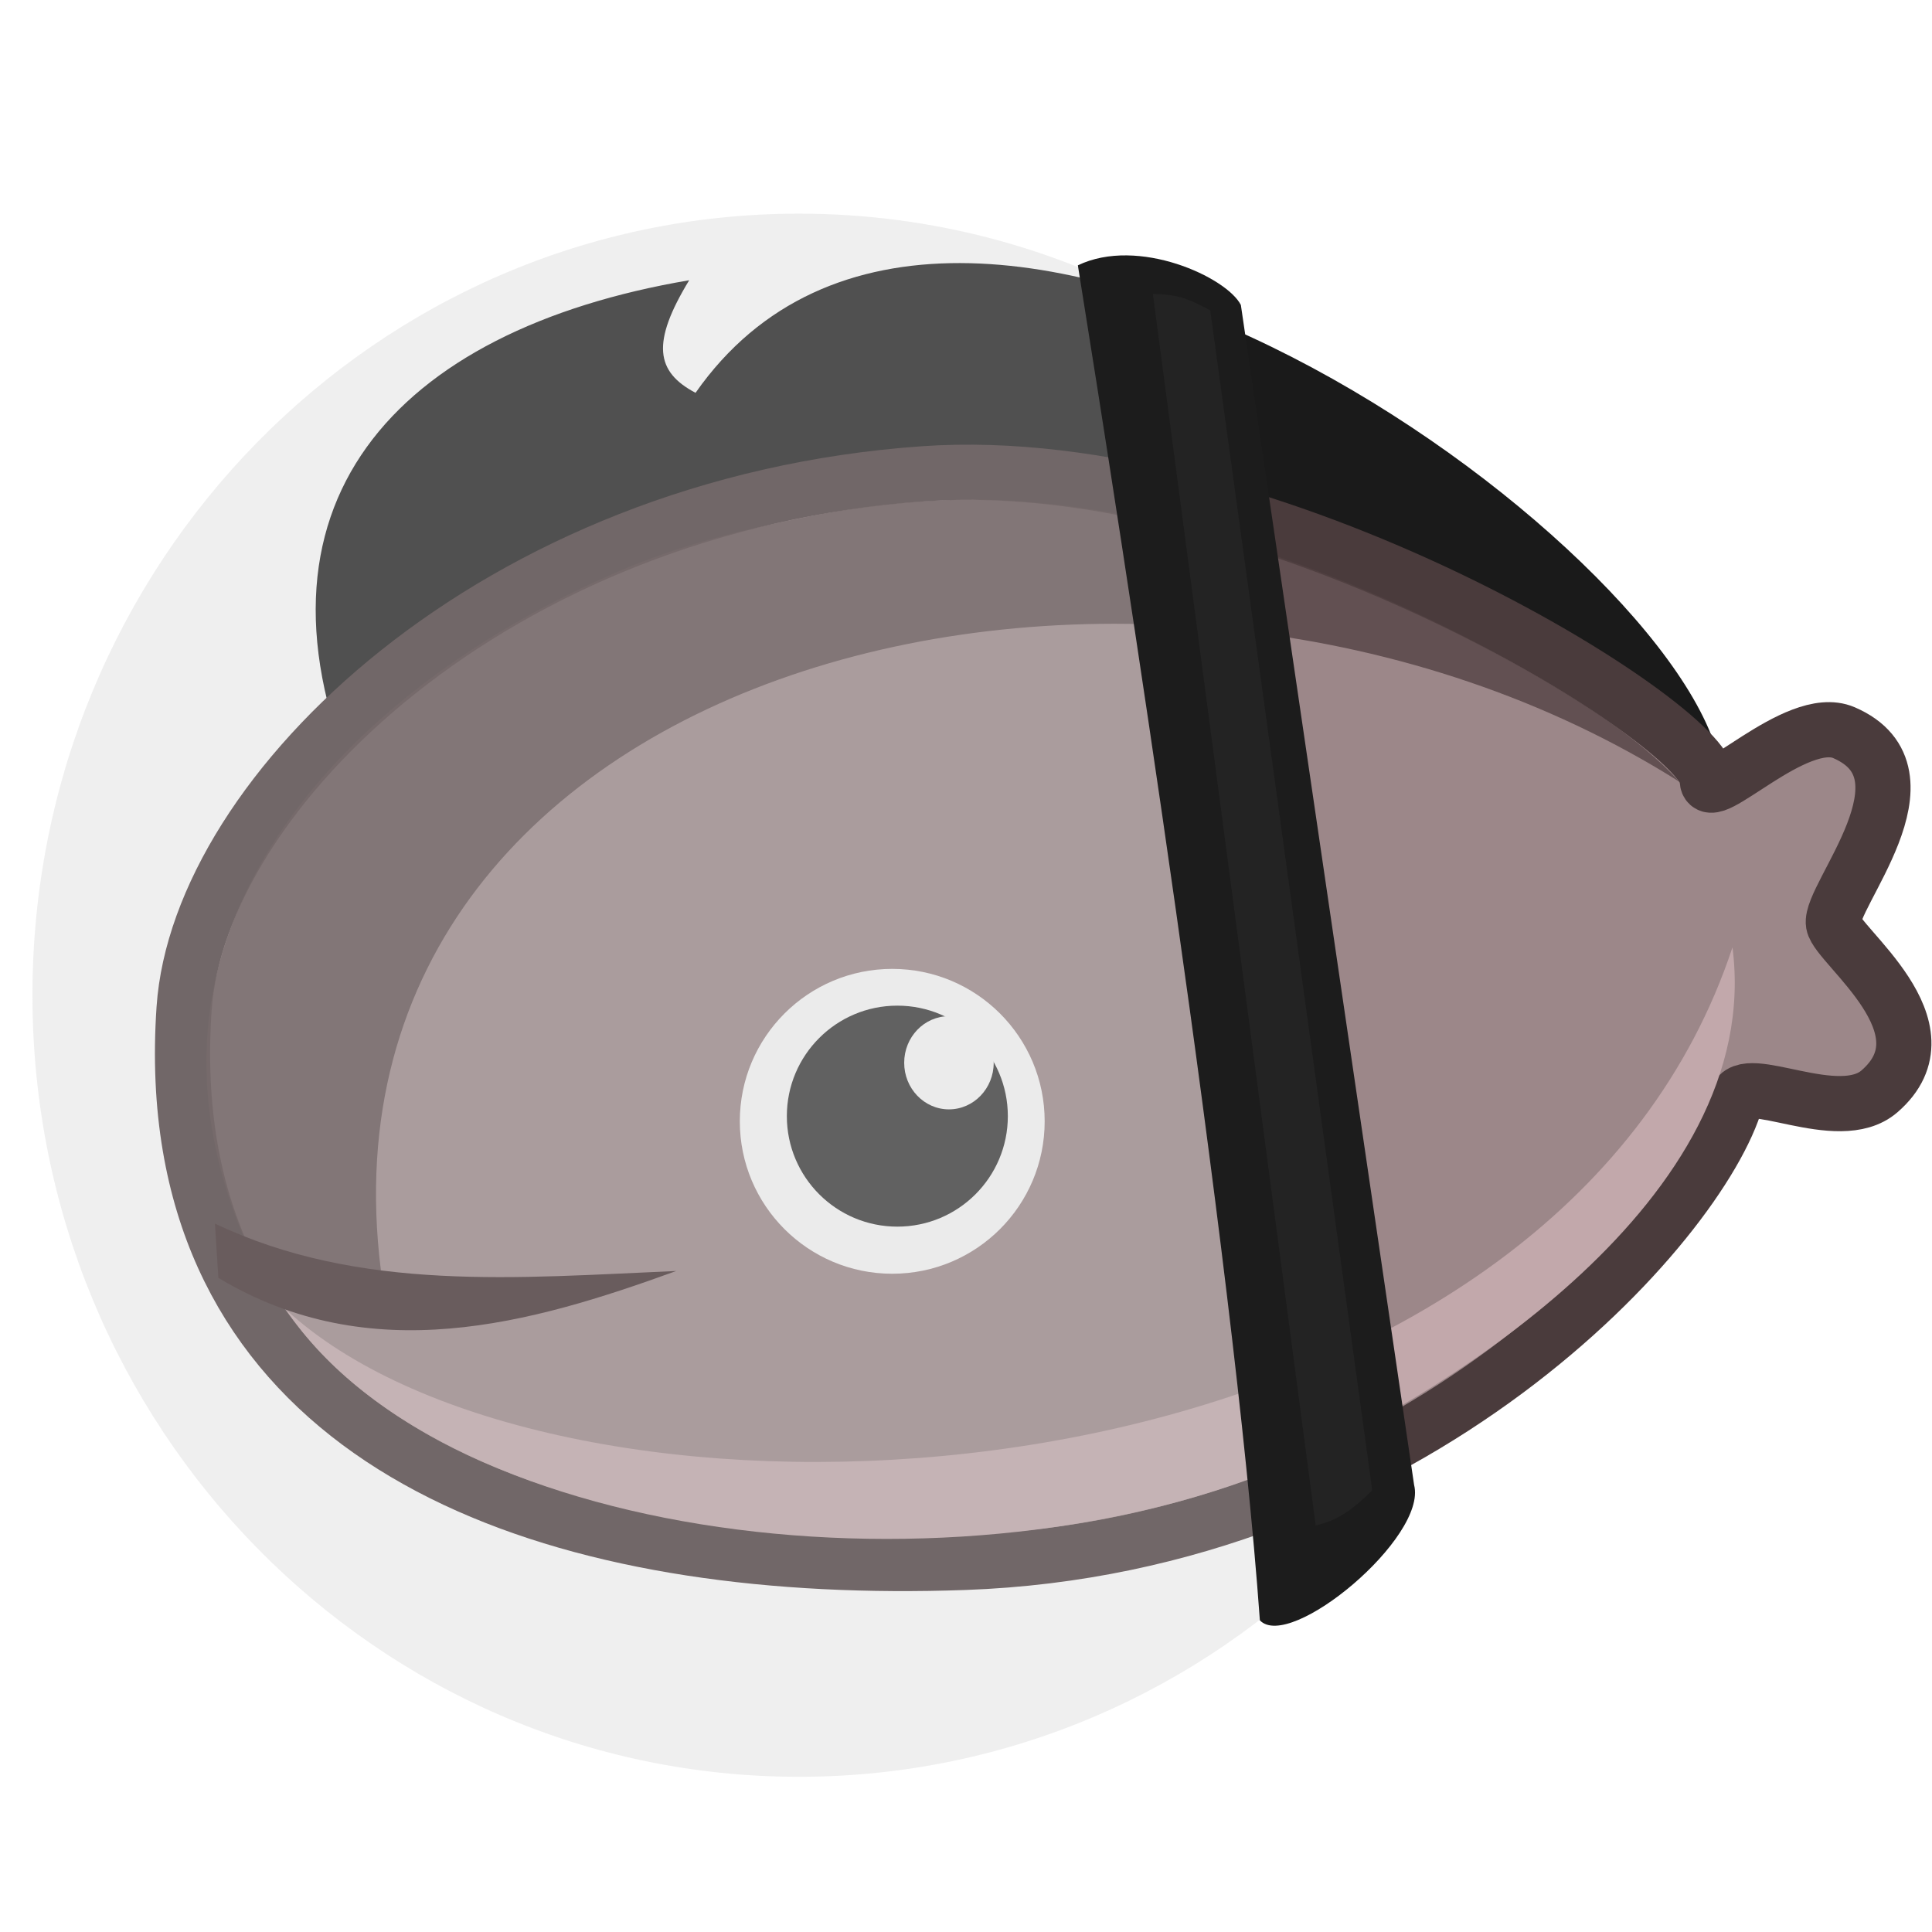
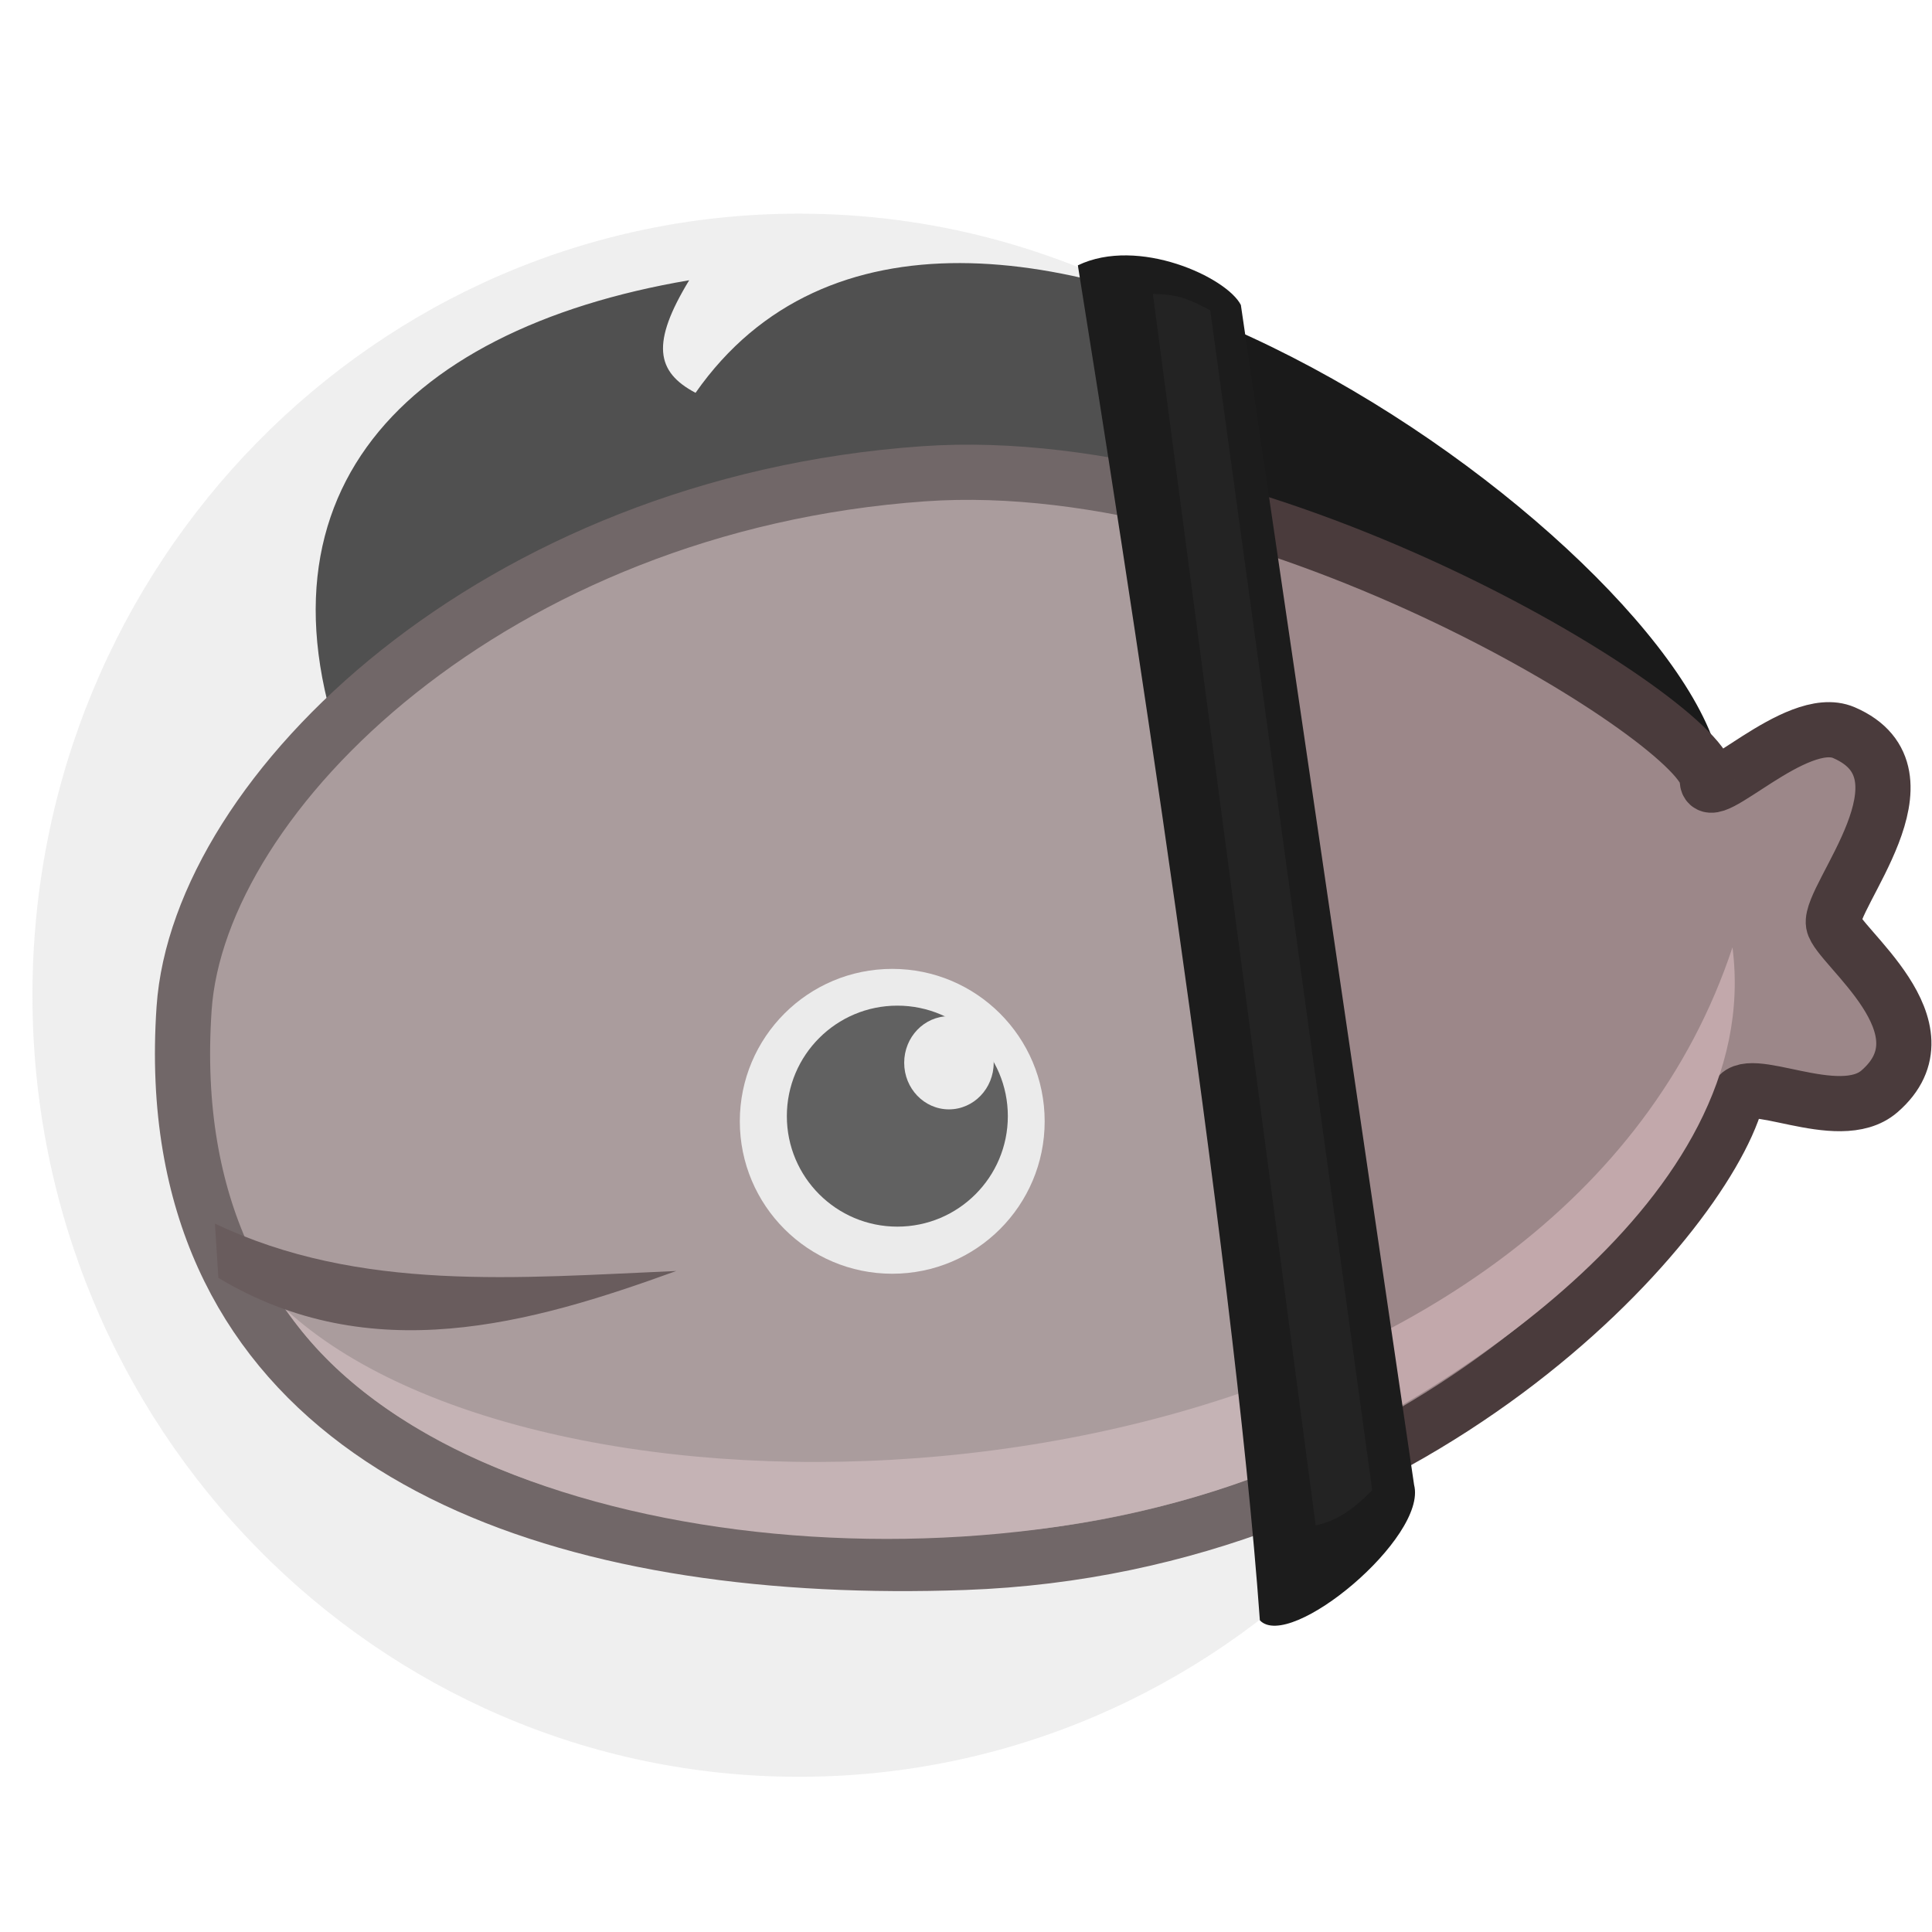
<svg xmlns="http://www.w3.org/2000/svg" width="300" height="300" viewBox="0 0 300 300" id="svg4689" version="1.1">
  <defs id="defs4691" />
  <g id="layer1" transform="translate(0,-752.3622)">
    <path style="color:#000000;clip-rule:nonzero;display:inline;overflow:visible;visibility:visible;opacity:1;isolation:auto;mix-blend-mode:normal;color-interpolation:sRGB;color-interpolation-filters:linearRGB;solid-color:#000000;solid-opacity:1;fill:#1a1a1a;fill-opacity:1;fill-rule:nonzero;stroke:#be3d51;stroke-width:8.569;stroke-miterlimit:4;stroke-dasharray:none;stroke-opacity:0;color-rendering:auto;image-rendering:auto;shape-rendering:auto;text-rendering:auto;enable-background:accumulate" d="m 107.015,795.879 c -5.91,9.725 -5.196,14.214 0.989,17.48 40.373,-57.72 153.393,23.426 159.183,58.242 l -5.117,4.116 C 151.234,794.546 91.567,843.568 55.7,875.363 36.129,830.778 61.454,803.61 107.015,795.879 Z" id="rect4236" />
    <path style="color:#000000;clip-rule:nonzero;display:inline;overflow:visible;visibility:visible;opacity:1;isolation:auto;mix-blend-mode:normal;color-interpolation:sRGB;color-interpolation-filters:linearRGB;solid-color:#000000;solid-opacity:1;fill:#9c8789;fill-opacity:1;fill-rule:nonzero;stroke:#4a3b3c;stroke-width:8.569;stroke-miterlimit:4;stroke-dasharray:none;stroke-opacity:1;color-rendering:auto;image-rendering:auto;shape-rendering:auto;text-rendering:auto;enable-background:accumulate" d="m 291.841,921.829 c -6.406,5.548 -20.965,-3.251 -22.233,1.221 -5.458,19.249 -50.073,69.445 -119.88,71.923 -58.992,2.094 -111.776,-14.787 -120.223,-64.604 -1.109,-6.542 -1.445,-13.66 -0.92,-21.394 2.272,-33.454 48.24,-78.377 114.857,-83.046 54.029,-3.787 121.971,39.316 121.665,47.494 -0.17,4.539 13.781,-10.503 21.214,-7.296 14.858,6.41 -2.34,25.485 -1.624,29.677 0.585,3.421 18.561,16.136 7.144,26.025 z" id="path3339" />
-     <path style="color:#000000;clip-rule:nonzero;display:inline;overflow:visible;visibility:visible;opacity:1;isolation:auto;mix-blend-mode:normal;color-interpolation:sRGB;color-interpolation-filters:linearRGB;solid-color:#000000;solid-opacity:1;fill:#524243;fill-opacity:0.783;fill-rule:nonzero;stroke:#000000;stroke-width:7.969;stroke-miterlimit:4;stroke-dasharray:none;stroke-opacity:0;color-rendering:auto;image-rendering:auto;shape-rendering:auto;text-rendering:auto;enable-background:accumulate" d="m 260.758,873.744 c -81.951,-51.75 -213.474,-19.317 -201.623,75.809 0,0 -0.459,2.844 -20.866,-4.062 -6.997,-16.23 -7.83,-31.375 -3.805,-44.943 7.785,-26.247 32.591,-47.009 61.425,-59.399 9.973,-4.286 19.414,-6.564 30.155,-8.674 10.557,-2.074 21.818,-3.072 33.041,-2.224 25.54,1.929 51.339,11.91 71.362,22.557 13.261,7.052 24.064,13.992 30.312,20.937 z" id="rect4151" />
    <path style="color:#000000;clip-rule:nonzero;display:inline;overflow:visible;visibility:visible;opacity:1;isolation:auto;mix-blend-mode:normal;color-interpolation:sRGB;color-interpolation-filters:linearRGB;solid-color:#000000;solid-opacity:1;fill:#c2a8ab;fill-opacity:1;fill-rule:nonzero;stroke:#362326;stroke-width:7.969;stroke-miterlimit:4;stroke-dasharray:none;stroke-opacity:0;color-rendering:auto;image-rendering:auto;shape-rendering:auto;text-rendering:auto;enable-background:accumulate" d="m 44.414,955.728 c 4.878,4.482 11.039,8.377 18.183,11.641 57.855,26.439 180.109,11.512 206.422,-67.9 5.065,39.528 -45.795,69.366 -65.382,78.575 -50.625,23.803 -134.071,15.164 -159.222,-22.317 z" id="rect4154" />
    <path style="color:#000000;clip-rule:nonzero;display:inline;overflow:visible;visibility:visible;opacity:1;isolation:auto;mix-blend-mode:normal;color-interpolation:sRGB;color-interpolation-filters:linearRGB;solid-color:#000000;solid-opacity:1;fill:#3e2b2d;fill-opacity:1;fill-rule:nonzero;stroke:#a66660;stroke-width:7.969;stroke-miterlimit:4;stroke-dasharray:none;stroke-opacity:0;color-rendering:auto;image-rendering:auto;shape-rendering:auto;text-rendering:auto;enable-background:accumulate" d="m 33.374,942.357 c 22.46,10.717 47.215,8.405 71.633,7.364 -22.654,8.227 -47.47,15.249 -71.097,1.071 z" id="rect4148" />
    <circle style="color:#000000;clip-rule:nonzero;display:inline;overflow:visible;visibility:visible;opacity:1;isolation:auto;mix-blend-mode:normal;color-interpolation:sRGB;color-interpolation-filters:linearRGB;solid-color:#000000;solid-opacity:1;fill:#f9f9f9;fill-opacity:1;fill-rule:nonzero;stroke:#000000;stroke-width:9.863;stroke-miterlimit:4;stroke-dasharray:none;stroke-opacity:0;color-rendering:auto;image-rendering:auto;shape-rendering:auto;text-rendering:auto;enable-background:accumulate" id="path4142" cx="138.547" cy="926.479" r="23.669" />
    <circle style="color:#000000;clip-rule:nonzero;display:inline;overflow:visible;visibility:visible;opacity:1;isolation:auto;mix-blend-mode:normal;color-interpolation:sRGB;color-interpolation-filters:linearRGB;solid-color:#000000;solid-opacity:1;fill:#333333;fill-opacity:1;fill-rule:nonzero;stroke:#000000;stroke-width:9.915;stroke-miterlimit:4;stroke-dasharray:none;stroke-opacity:0;color-rendering:auto;image-rendering:auto;shape-rendering:auto;text-rendering:auto;enable-background:accumulate" id="path4144" cx="139.339" cy="925.676" r="17.158" />
    <ellipse style="color:#000000;clip-rule:nonzero;display:inline;overflow:visible;visibility:visible;opacity:1;isolation:auto;mix-blend-mode:normal;color-interpolation:sRGB;color-interpolation-filters:linearRGB;solid-color:#000000;solid-opacity:1;fill:#f9f9f9;fill-opacity:1;fill-rule:nonzero;stroke:#000000;stroke-width:8.65;stroke-miterlimit:4;stroke-dasharray:none;stroke-opacity:0;color-rendering:auto;image-rendering:auto;shape-rendering:auto;text-rendering:auto;enable-background:accumulate" id="path4146" cx="147.352" cy="917.39" rx="6.95" ry="7.234" />
    <path style="color:#000000;clip-rule:nonzero;display:inline;overflow:visible;visibility:visible;opacity:1;isolation:auto;mix-blend-mode:normal;color-interpolation:sRGB;color-interpolation-filters:linearRGB;solid-color:#000000;solid-opacity:1;fill:#cccccc;fill-opacity:0.306;fill-rule:nonzero;stroke:#4a3b3c;stroke-width:7.849;stroke-miterlimit:4;stroke-dasharray:none;stroke-opacity:0;color-rendering:auto;image-rendering:auto;shape-rendering:auto;text-rendering:auto;enable-background:accumulate" d="m 207.854,993.08 c -21.509,21.748 -51.116,35.182 -83.799,35.182 -65.731,0 -119.017,-54.336 -119.017,-121.362 0,-67.026 53.286,-121.362 119.017,-121.362 20.505,0 39.799,5.288 56.642,14.599 z" id="path4538" />
    <path style="color:#000000;clip-rule:nonzero;display:inline;overflow:visible;visibility:visible;opacity:1;isolation:auto;mix-blend-mode:normal;color-interpolation:sRGB;color-interpolation-filters:linearRGB;solid-color:#000000;solid-opacity:1;fill:#1c1c1c;fill-opacity:1;fill-rule:nonzero;stroke:#3e2b2d;stroke-width:8.569;stroke-miterlimit:4;stroke-dasharray:none;stroke-opacity:0;color-rendering:auto;image-rendering:auto;shape-rendering:auto;text-rendering:auto;enable-background:accumulate" d="m 167.369,793.564 c 9.364,-4.507 23.12,1.858 25.312,6.156 l 26.899,183.218 c 2.096,8.127 -19.294,25.919 -23.948,21.03 -4.081,-57.028 -21.254,-166.753 -28.262,-210.404 z" id="rect4535" />
    <path style="color:#000000;clip-rule:nonzero;display:inline;overflow:visible;visibility:visible;opacity:1;isolation:auto;mix-blend-mode:normal;color-interpolation:sRGB;color-interpolation-filters:linearRGB;solid-color:#000000;solid-opacity:1;fill:#3d3d3d;fill-opacity:0.244;fill-rule:nonzero;stroke:#4a3b3c;stroke-width:8.569;stroke-miterlimit:4;stroke-dasharray:none;stroke-opacity:0;color-rendering:auto;image-rendering:auto;shape-rendering:auto;text-rendering:auto;enable-background:accumulate" d="m 179.019,798.002 c 4.086,0.062 5.738,0.88 8.905,2.552 l 25.154,183.217 c -2.799,2.788 -5.279,4.707 -8.779,5.452 z" id="rect4580" />
  </g>
</svg>
